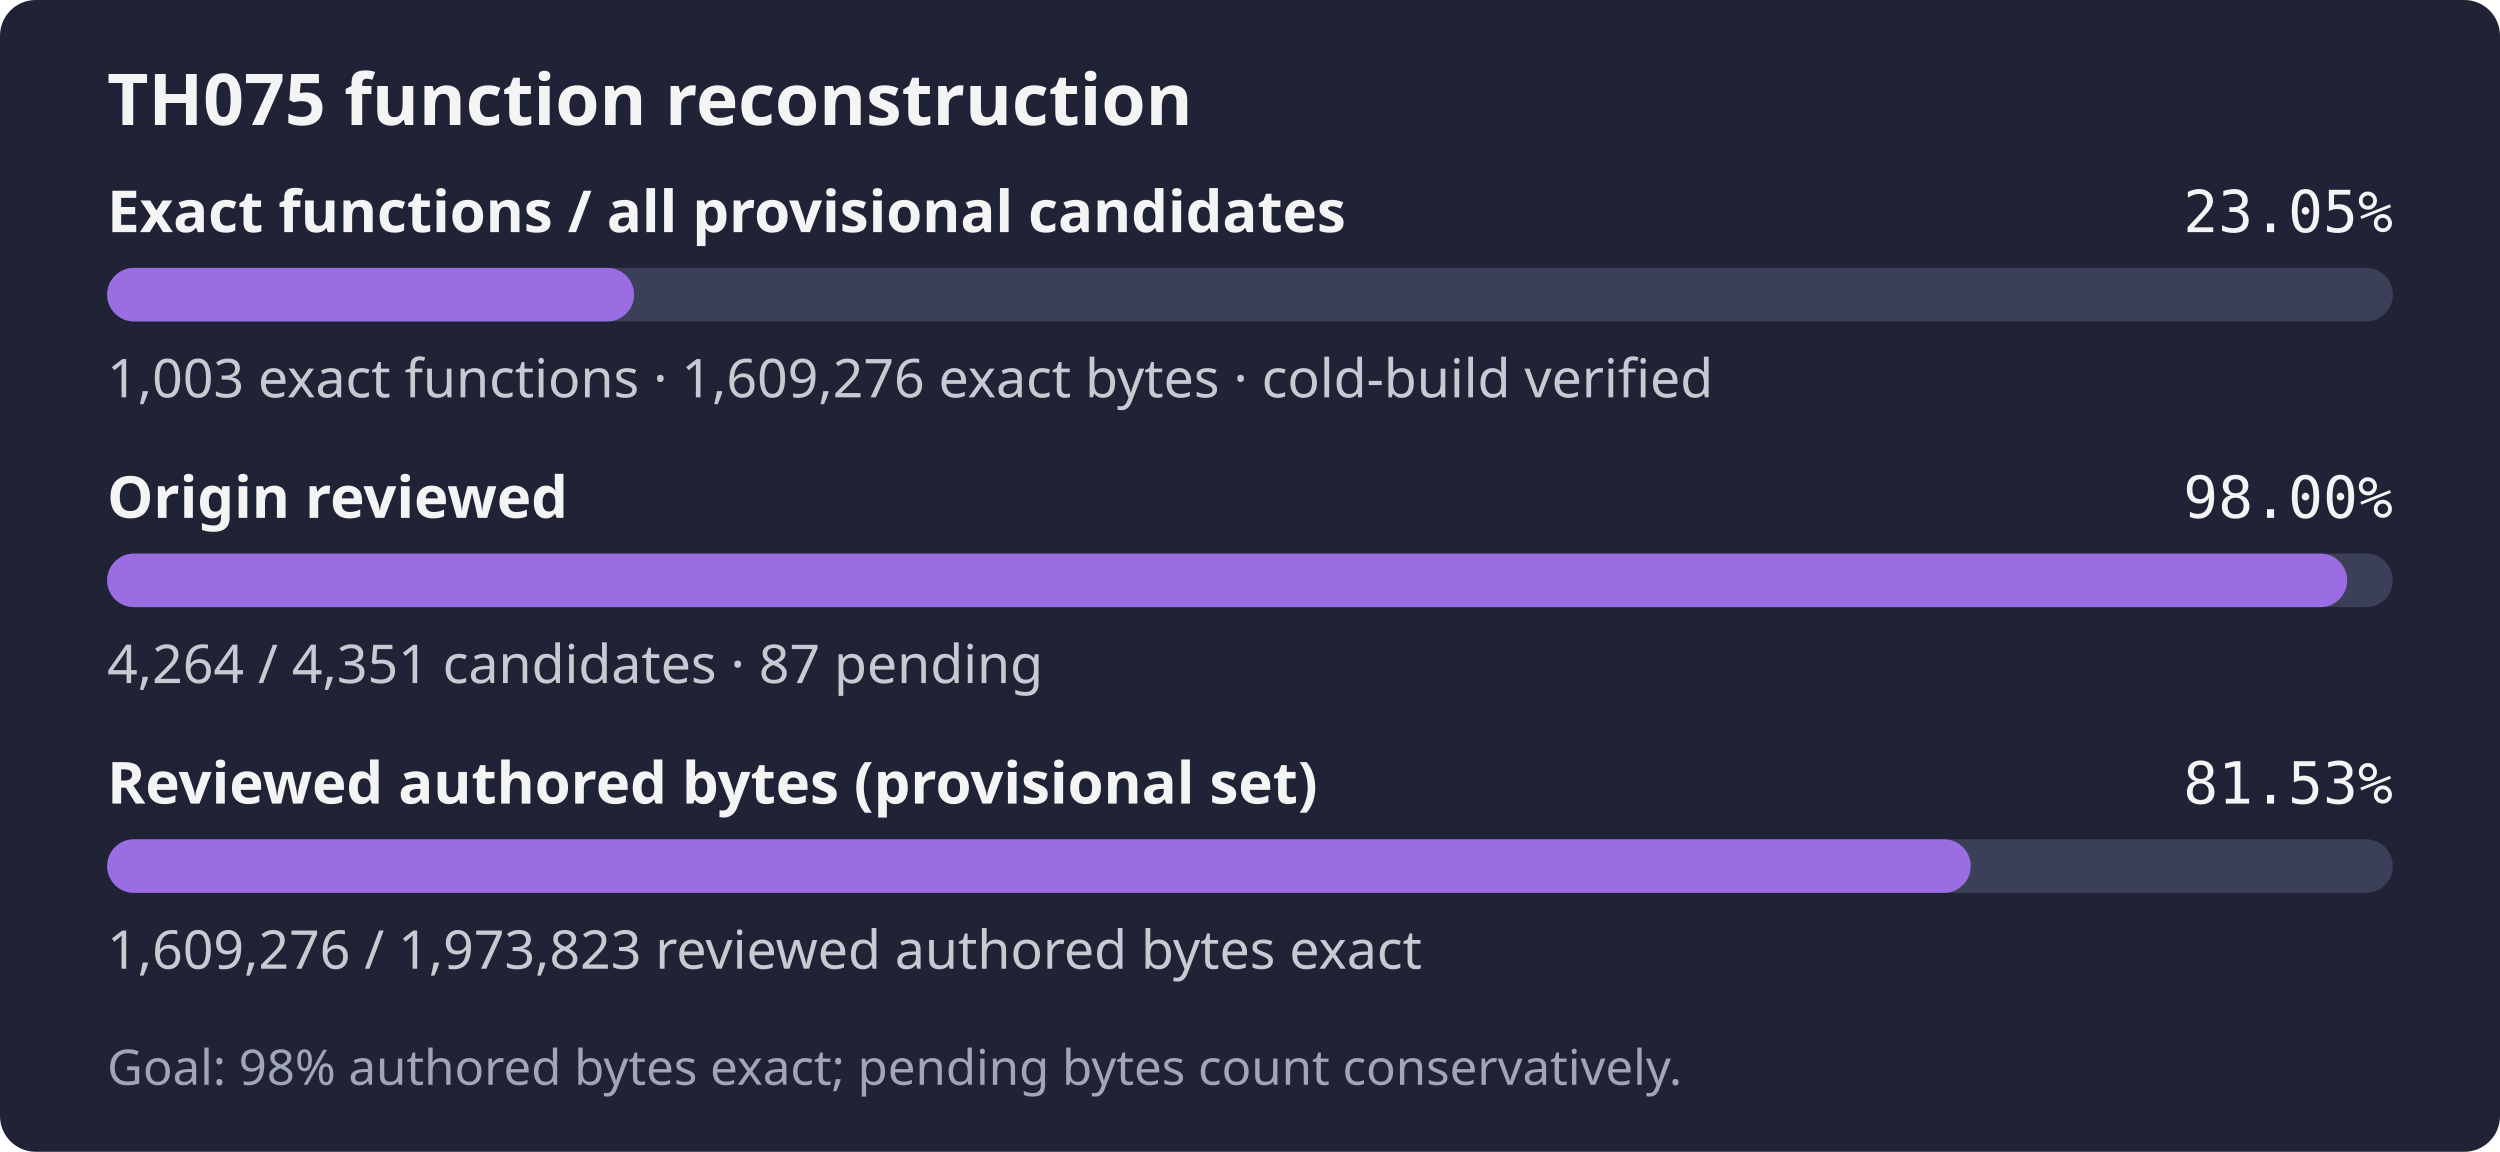
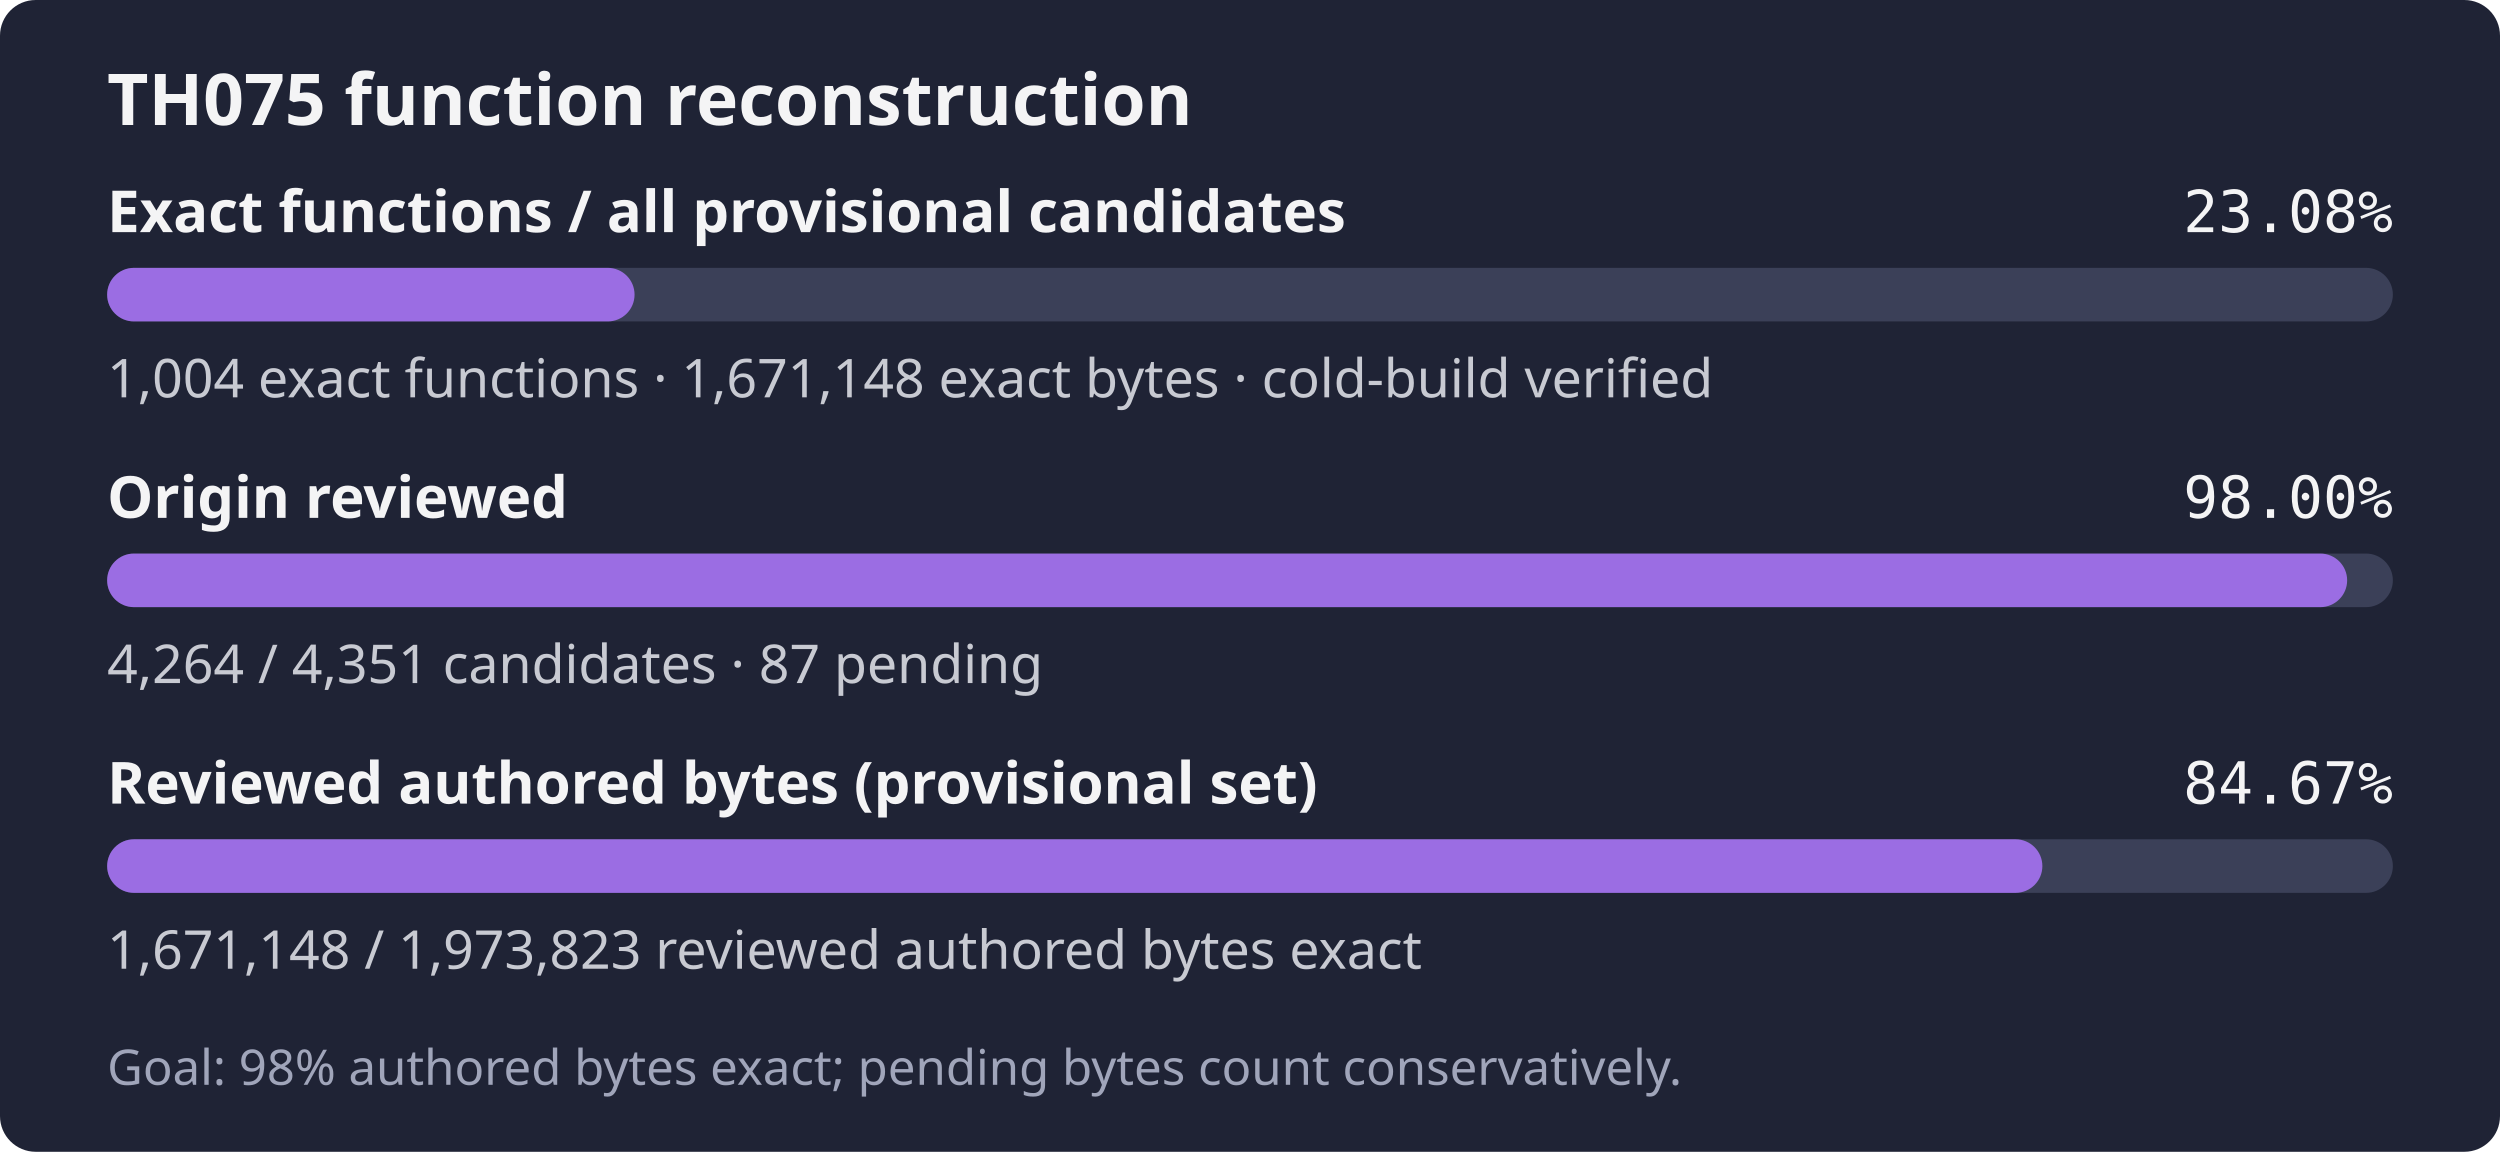
- <svg xmlns="http://www.w3.org/2000/svg" width="560" height="258" role="img" aria-label="TH075: 1,003 exact functions, 1,609,276 exact bytes; 4,264 of 4,351 candidates reviewed; Goal: 98% authored bytes exact; pending bytes count conservatively.">
+ <svg xmlns="http://www.w3.org/2000/svg" width="560" height="258" role="img" aria-label="TH075: 1,004 exact functions, 1,671,148 exact bytes; 4,264 of 4,351 candidates reviewed; Goal: 98% authored bytes exact; pending bytes count conservatively.">
  <rect width="560" height="258" rx="8" fill="#1f2335" />
  <text x="24" y="28" fill="#f4f4f5" font-family="sans-serif" font-size="16" font-weight="600">TH075 function reconstruction</text>
  <text x="24" y="52" fill="#f4f4f5" font-family="sans-serif" font-size="13" font-weight="600">Exact functions / all provisional candidates</text>
-   <text x="536" y="52" fill="#f4f4f5" text-anchor="end" font-family="monospace" font-size="13">23.05%</text>
+   <text x="536" y="52" fill="#f4f4f5" text-anchor="end" font-family="monospace" font-size="13">23.08%</text>
  <rect x="24" y="60" width="512" height="12" rx="6" fill="#3b4058" />
-   <rect x="24" y="60" width="118.03" height="12" rx="6" fill="#9b6de3" />
-   <text x="24" y="89" fill="#c8cad2" font-family="sans-serif" font-size="12">1,003 exact functions · 1,609,276 exact bytes · cold-build verified</text>
+   <rect x="24" y="60" width="118.14" height="12" rx="6" fill="#9b6de3" />
+   <text x="24" y="89" fill="#c8cad2" font-family="sans-serif" font-size="12">1,004 exact functions · 1,671,148 exact bytes · cold-build verified</text>
  <text x="24" y="116" fill="#f4f4f5" font-family="sans-serif" font-size="13" font-weight="600">Origin reviewed</text>
  <text x="536" y="116" fill="#f4f4f5" text-anchor="end" font-family="monospace" font-size="13">98.00%</text>
  <rect x="24" y="124" width="512" height="12" rx="6" fill="#3b4058" />
  <rect x="24" y="124" width="501.76" height="12" rx="6" fill="#9b6de3" />
  <text x="24" y="153" fill="#c8cad2" font-family="sans-serif" font-size="12">4,264 / 4,351 candidates · 87 pending</text>
  <text x="24" y="180" fill="#f4f4f5" font-family="sans-serif" font-size="13" font-weight="600">Reviewed authored bytes (provisional set)</text>
-   <text x="536" y="180" fill="#f4f4f5" text-anchor="end" font-family="monospace" font-size="13">81.53%</text>
+   <text x="536" y="180" fill="#f4f4f5" text-anchor="end" font-family="monospace" font-size="13">84.67%</text>
  <rect x="24" y="188" width="512" height="12" rx="6" fill="#3b4058" />
-   <rect x="24" y="188" width="417.44" height="12" rx="6" fill="#9b6de3" />
-   <text x="24" y="217" fill="#c8cad2" font-family="sans-serif" font-size="12">1,609,276 / 1,973,823 reviewed authored bytes exact</text>
+   <rect x="24" y="188" width="433.49" height="12" rx="6" fill="#9b6de3" />
+   <text x="24" y="217" fill="#c8cad2" font-family="sans-serif" font-size="12">1,671,148 / 1,973,823 reviewed authored bytes exact</text>
  <text x="24" y="243" fill="#a0a5ba" font-family="sans-serif" font-size="11">Goal: 98% authored bytes exact; pending bytes count conservatively.</text>
</svg>
